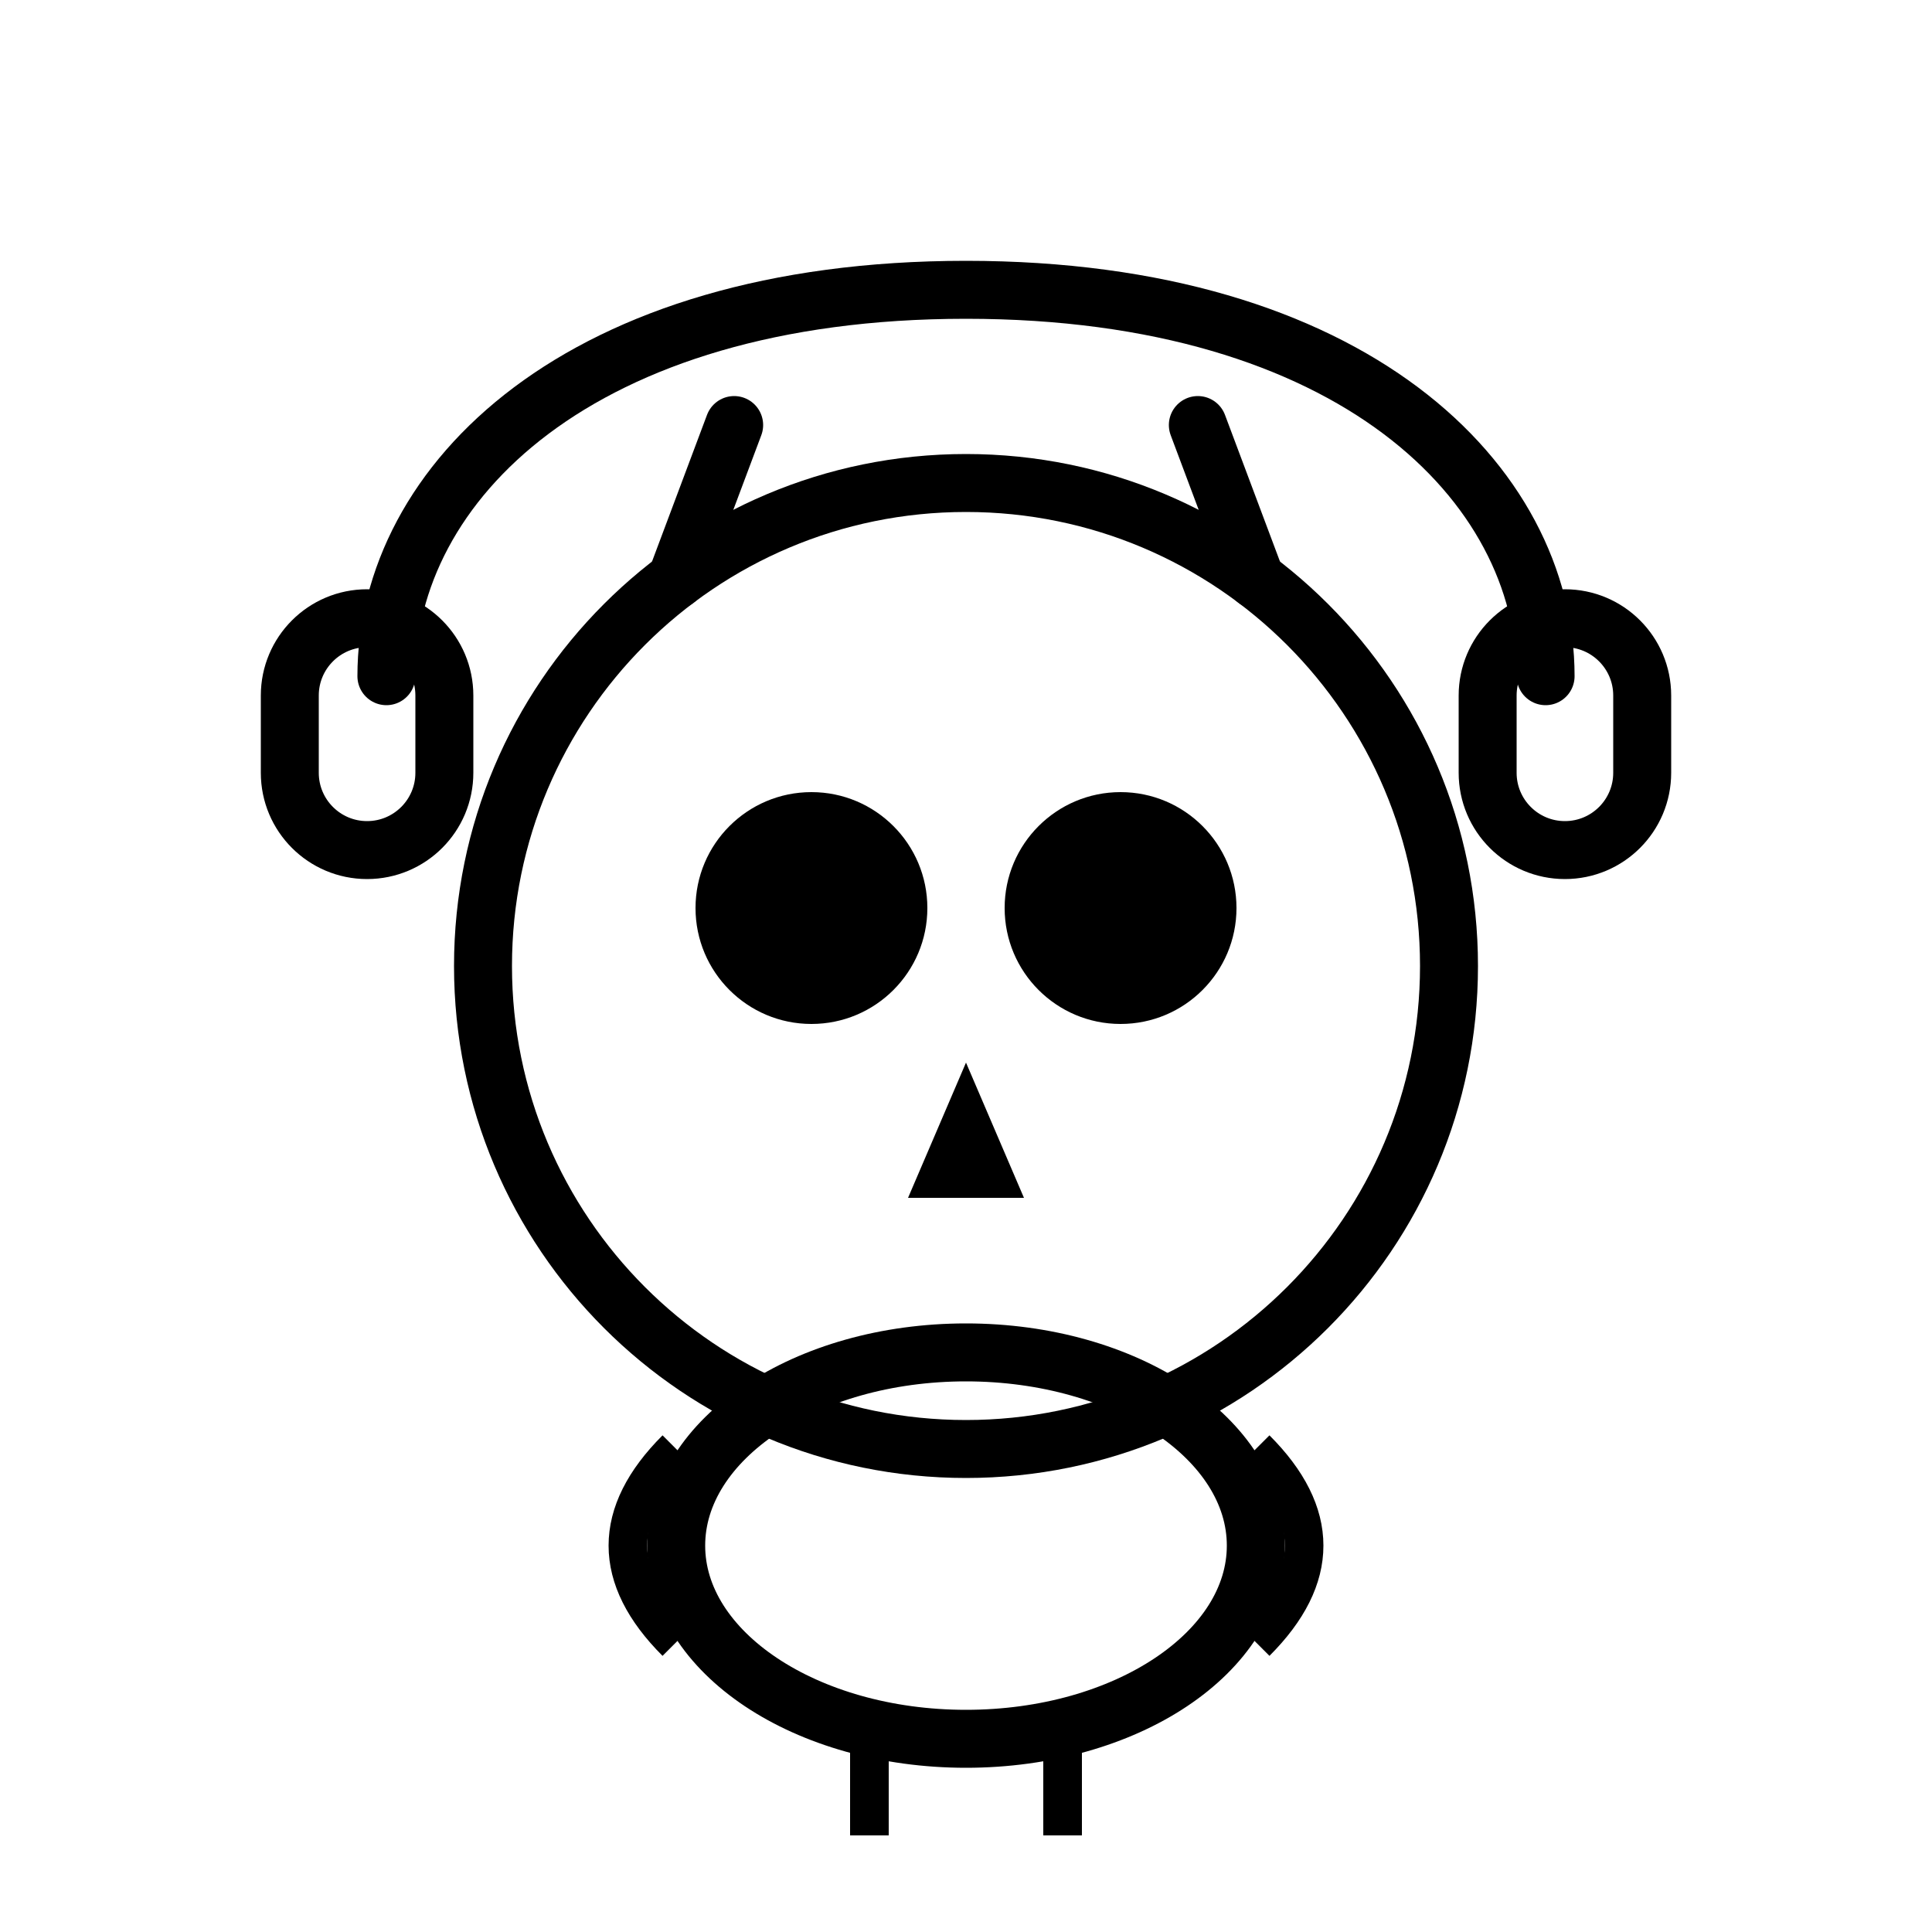
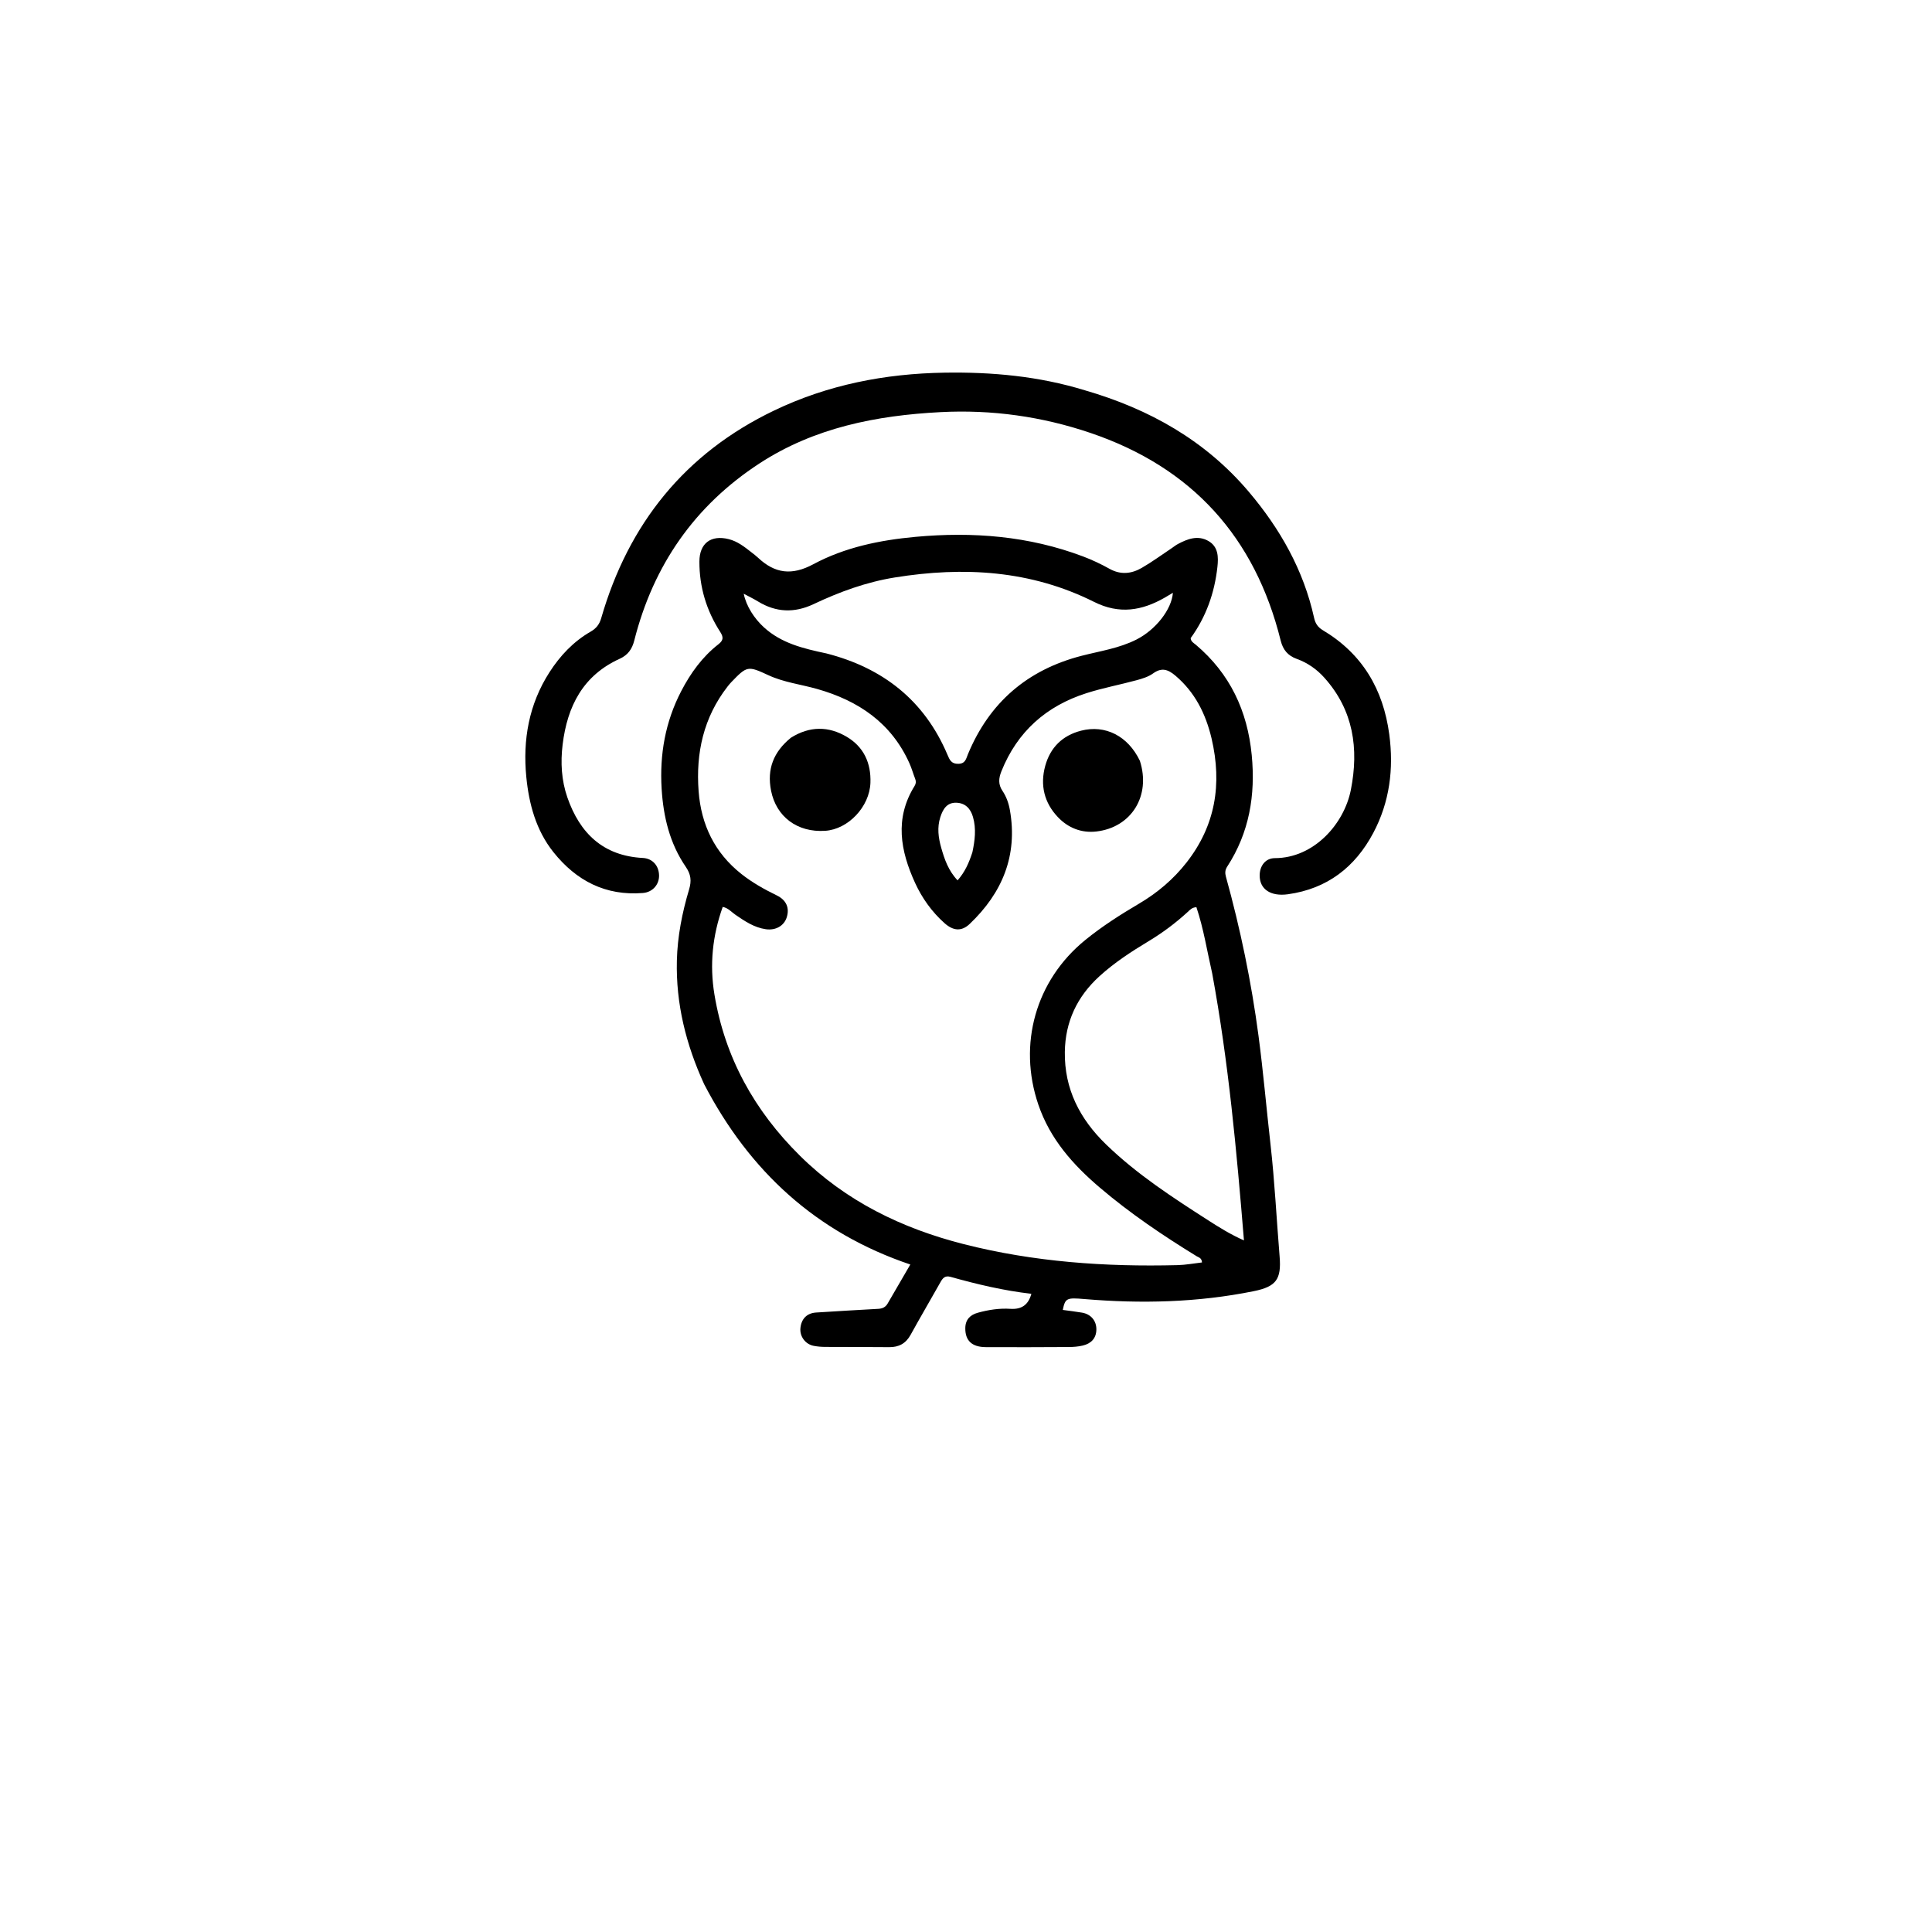
- <svg xmlns="http://www.w3.org/2000/svg" width="100" height="100" viewBox="0 0 100 100">
-   <path d="M20 35 C20 25, 30 15, 50 15 C70 15, 80 25, 80 35" fill="none" stroke="currentColor" stroke-width="3" stroke-linecap="round" />
-   <rect x="15" y="32" width="8" height="12" rx="4" fill="none" stroke="currentColor" stroke-width="3" />
-   <rect x="77" y="32" width="8" height="12" rx="4" fill="none" stroke="currentColor" stroke-width="3" />
-   <circle cx="50" cy="50" r="25" fill="none" stroke="currentColor" stroke-width="3" />
-   <path d="M35 30 L38 22" stroke="currentColor" stroke-width="3" stroke-linecap="round" />
-   <path d="M65 30 L62 22" stroke="currentColor" stroke-width="3" stroke-linecap="round" />
-   <circle cx="42" cy="47" r="6" fill="currentColor" />
-   <circle cx="58" cy="47" r="6" fill="currentColor" />
-   <path d="M50 55 L47 62 L53 62 Z" fill="currentColor" />
-   <ellipse cx="50" cy="80" rx="15" ry="10" fill="none" stroke="currentColor" stroke-width="3" />
-   <path d="M35 75 Q30 80 35 85" fill="none" stroke="currentColor" stroke-width="2" />
-   <path d="M65 75 Q70 80 65 85" fill="none" stroke="currentColor" stroke-width="2" />
-   <line x1="45" y1="90" x2="45" y2="95" stroke="currentColor" stroke-width="2" />
-   <line x1="55" y1="90" x2="55" y2="95" stroke="currentColor" stroke-width="2" />
+ <svg xmlns="http://www.w3.org/2000/svg" version="1.1" id="Layer_1" x="0px" y="0px" width="100%" viewBox="0 0 1024 1024" enable-background="new 0 0 1024 1024" xml:space="preserve">
+   <path fill="#000000" opacity="1" stroke="none" d=" M373.217,574.66   C363.574,553.62 358.196,531.972 358.756,509.121   C359.071,496.284 361.563,483.693 365.235,471.411   C366.587,466.889 366.238,463.464 363.47,459.432   C354.96,447.031 351.571,432.839 350.675,418.012   C349.579,399.88 352.618,382.536 361.065,366.302   C366.037,356.746 372.24,348.128 380.799,341.46   C383.528,339.334 383.485,337.651 381.691,334.864   C374.406,323.548 370.652,311.078 370.697,297.591   C370.729,287.932 376.835,283.385 386.249,285.757   C390.904,286.93 394.584,289.828 398.255,292.717   C399.433,293.644 400.648,294.538 401.737,295.563   C410.668,303.965 419.639,305.193 431.072,299.055   C447.762,290.095 466.296,286.288 485.173,284.547   C515.535,281.746 545.305,284.072 574.048,294.928   C578.862,296.746 583.571,298.968 588.064,301.477   C593.983,304.782 599.705,304.139 605.149,300.997   C610.617,297.841 615.73,294.072 620.996,290.568   C622.105,289.829 623.144,288.962 624.314,288.341   C629.454,285.612 634.849,283.551 640.421,286.705   C645.791,289.745 645.82,295.285 645.258,300.451   C643.758,314.24 639.239,326.992 631.073,338.223   C631.21,340.101 632.699,340.792 633.796,341.72   C651.917,357.039 661.173,376.755 663.441,400.189   C665.494,421.405 662.176,441.299 650.401,459.396   C649.316,461.065 649.23,462.736 649.754,464.628   C657.434,492.349 663.253,520.473 667.034,548.974   C669.567,568.06 671.21,587.262 673.38,606.398   C675.626,626.216 676.587,646.133 678.222,665.997   C679.213,678.032 676.426,681.931 664.548,684.341   C634.787,690.379 604.766,691.058 574.616,688.514   C565.451,687.74 564.588,687.962 563.298,694.291   C566.709,694.763 570.122,695.147 573.502,695.726   C578.229,696.536 581.21,700.055 581.097,704.803   C580.985,709.468 578.193,712.148 573.895,713.172   C571.488,713.746 568.941,713.935 566.455,713.949   C551.793,714.033 537.13,714.082 522.468,714.003   C515.056,713.963 511.574,710.493 511.629,703.97   C511.668,699.348 514.272,696.881 518.285,695.774   C523.912,694.222 529.696,693.324 535.548,693.707   C541.397,694.09 545.032,691.681 546.646,685.743   C532.036,684.066 517.867,680.705 503.834,676.771   C500.781,675.916 499.645,677.476 498.408,679.674   C493.181,688.962 487.784,698.154 482.637,707.484   C480.097,712.088 476.421,714.075 471.246,714.017   C459.917,713.89 448.585,713.961 437.256,713.887   C435.265,713.874 433.247,713.7 431.294,713.328   C426.822,712.477 423.782,708.29 424.247,703.862   C424.771,698.878 427.782,695.949 432.617,695.66   C443.577,695.006 454.532,694.271 465.497,693.713   C467.748,693.598 469.354,692.802 470.439,690.949   C474.387,684.209 478.291,677.444 482.487,670.215   C432.647,653.41 397.246,620.758 373.217,574.66  M642.13,391.277   C639.043,378.333 633.381,366.938 623.008,358.127   C619.118,354.824 615.748,353.609 611.164,356.923   C608.678,358.721 605.464,359.7 602.436,360.524   C593.615,362.922 584.58,364.61 575.885,367.381   C554.534,374.185 539.177,387.781 530.76,408.82   C529.332,412.391 528.968,415.688 531.329,419.171   C533.382,422.201 534.629,425.745 535.267,429.371   C539.505,453.451 531.24,473.237 513.987,489.675   C509.63,493.827 505.22,493.401 500.589,489.265   C493.91,483.301 488.742,476.082 485.04,468.019   C477.235,451.022 474.052,433.812 484.717,416.626   C485.495,415.372 485.619,414.229 485.086,412.863   C484.001,410.077 483.2,407.17 481.974,404.452   C472.343,383.093 454.967,371.376 433.098,365.169   C424.473,362.722 415.454,361.673 407.216,357.851   C396.353,352.811 395.912,352.904 387.545,361.618   C386.854,362.338 386.218,363.114 385.606,363.903   C372.89,380.279 368.753,399.07 370.28,419.346   C371.619,437.134 378.797,452.036 392.957,463.232   C398.73,467.796 405.108,471.373 411.726,474.596   C416.828,477.081 418.521,481.238 417.002,486.154   C415.612,490.656 411.202,493.264 405.885,492.504   C399.756,491.628 394.767,488.258 389.805,484.855   C387.685,483.401 385.955,481.237 383.054,480.679   C377.609,495.956 376.057,511.328 378.655,527.038   C384.199,560.563 399.89,588.703 423.93,612.509   C448.332,636.674 478.01,651.07 510.799,659.416   C547.965,668.877 585.909,671.513 624.144,670.547   C628.483,670.437 632.805,669.612 637.087,669.124   C636.92,666.661 635.353,666.504 634.281,665.846   C616.366,654.859 598.986,643.123 582.952,629.475   C568.684,617.329 556.566,603.731 550.35,585.503   C539.424,553.463 548.915,519.608 575.209,498.227   C584.159,490.949 593.855,484.772 603.76,478.929   C613.501,473.183 621.985,465.981 628.913,457.116   C644.08,437.709 647.893,415.818 642.13,391.277  M642.481,515.889   C639.788,504.15 637.937,492.198 634.122,480.83   C631.754,480.948 630.67,482.285 629.461,483.396   C623.063,489.278 616.111,494.441 608.683,498.917   C599.542,504.425 590.654,510.21 582.718,517.439   C570.861,528.24 564.608,541.553 564.385,557.523   C564.11,577.194 572.333,593.114 586.282,606.614   C602.565,622.371 621.393,634.616 640.321,646.759   C646.235,650.553 652.205,654.286 659.321,657.446   C655.411,609.782 651.164,563.009 642.481,515.889  M437.984,346.323   C467.91,353.985 489.911,371.151 502.141,399.955   C503.3,402.684 504.181,404.935 507.972,404.838   C511.73,404.742 512.035,402.138 513.031,399.737   C524.412,372.302 544.579,354.983 573.289,347.582   C583.091,345.055 593.196,343.617 602.378,338.953   C612.51,333.806 620.98,323.102 621.664,314.194   C620.176,315.078 618.765,315.946 617.329,316.768   C605.236,323.689 593.271,325.719 579.914,319.03   C546.354,302.224 510.734,300.184 474.251,306.072   C459.16,308.508 444.974,313.688 431.238,320.189   C421.1,324.987 411.344,324.651 401.753,318.786   C399.382,317.337 396.864,316.129 394.186,314.688   C395.527,321.313 399.835,327.9 404.944,332.543   C414.136,340.896 425.551,343.699 437.984,346.323  M515.379,451.76   C516.698,445.535 517.51,439.316 515.7,433.021   C514.412,428.542 511.634,425.642 506.938,425.463   C501.897,425.272 499.771,428.851 498.394,433.104   C496.621,438.579 497.345,443.961 498.857,449.308   C500.6,455.471 502.673,461.482 507.543,466.609   C511.47,462.11 513.514,457.441 515.379,451.76  z" />
+   <path fill="#000000" opacity="1" stroke="none" d=" M574.947,206.847   C609.222,216.783 638.917,233.5 661.93,260.7   C678.485,280.267 690.915,302.139 696.498,327.468   C697.128,330.326 698.375,332.386 701.143,334.037   C722.047,346.506 733.135,365.308 736.336,389.192   C738.794,407.532 736.539,425.16 727.846,441.511   C718.218,459.623 703.431,471.085 682.63,473.975   C673.543,475.238 667.587,471.362 667.655,463.926   C667.701,458.891 670.728,454.838 675.704,454.832   C696.324,454.807 712.421,436.82 715.997,418.572   C720.265,396.8 717.392,376.473 701.972,359.243   C697.901,354.693 693.02,351.275 687.265,349.208   C682.642,347.547 680.008,344.437 678.812,339.607   C665.201,284.681 631.821,247.766 578.106,229.508   C552.283,220.731 525.671,217.02 498.491,218.437   C464.528,220.207 431.668,226.636 402.588,245.588   C368.111,268.058 346.247,299.683 336.174,339.488   C335.019,344.048 332.805,347.187 328.472,349.154   C308.988,358.001 300.698,374.307 298.21,394.592   C297.033,404.184 297.585,413.63 300.717,422.655   C307.284,441.578 319.66,453.65 340.739,454.74   C345.86,455.004 349.227,458.845 349.318,463.999   C349.403,468.856 345.896,472.892 340.761,473.306   C320.976,474.902 305.442,466.818 293.354,451.681   C284.097,440.089 280.361,426.132 278.952,411.806   C277.019,392.151 280.325,373.277 291.224,356.315   C296.876,347.519 303.929,340.025 313.075,334.765   C315.991,333.088 317.694,330.965 318.655,327.635   C333.099,277.582 363.086,240.232 410.276,217.595   C438.728,203.946 469.054,198.016 500.637,197.519   C525.781,197.123 550.453,199.353 574.947,206.847  z" />
+   <path fill="#000000" opacity="1" stroke="none" d=" M419.173,391.031   C429.176,384.738 439.186,384.839 448.762,390.507   C457.8,395.856 461.735,404.412 461.344,414.937   C460.876,427.569 449.618,439.534 437.373,440.347   C422.603,441.327 411.404,432.89 408.677,419.074   C406.419,407.632 409.985,398.511 419.173,391.031  z" />
+   <path fill="#000000" opacity="1" stroke="none" d=" M604.149,403.219   C610.129,421.734 599.707,438.579 581.056,440.711   C573.162,441.614 566.139,438.796 560.739,433.131   C553.439,425.473 551.186,416.087 554.002,405.902   C556.683,396.206 563.075,389.84 572.96,387.287   C585.769,383.979 597.822,390.033 604.149,403.219  z" />
</svg>
